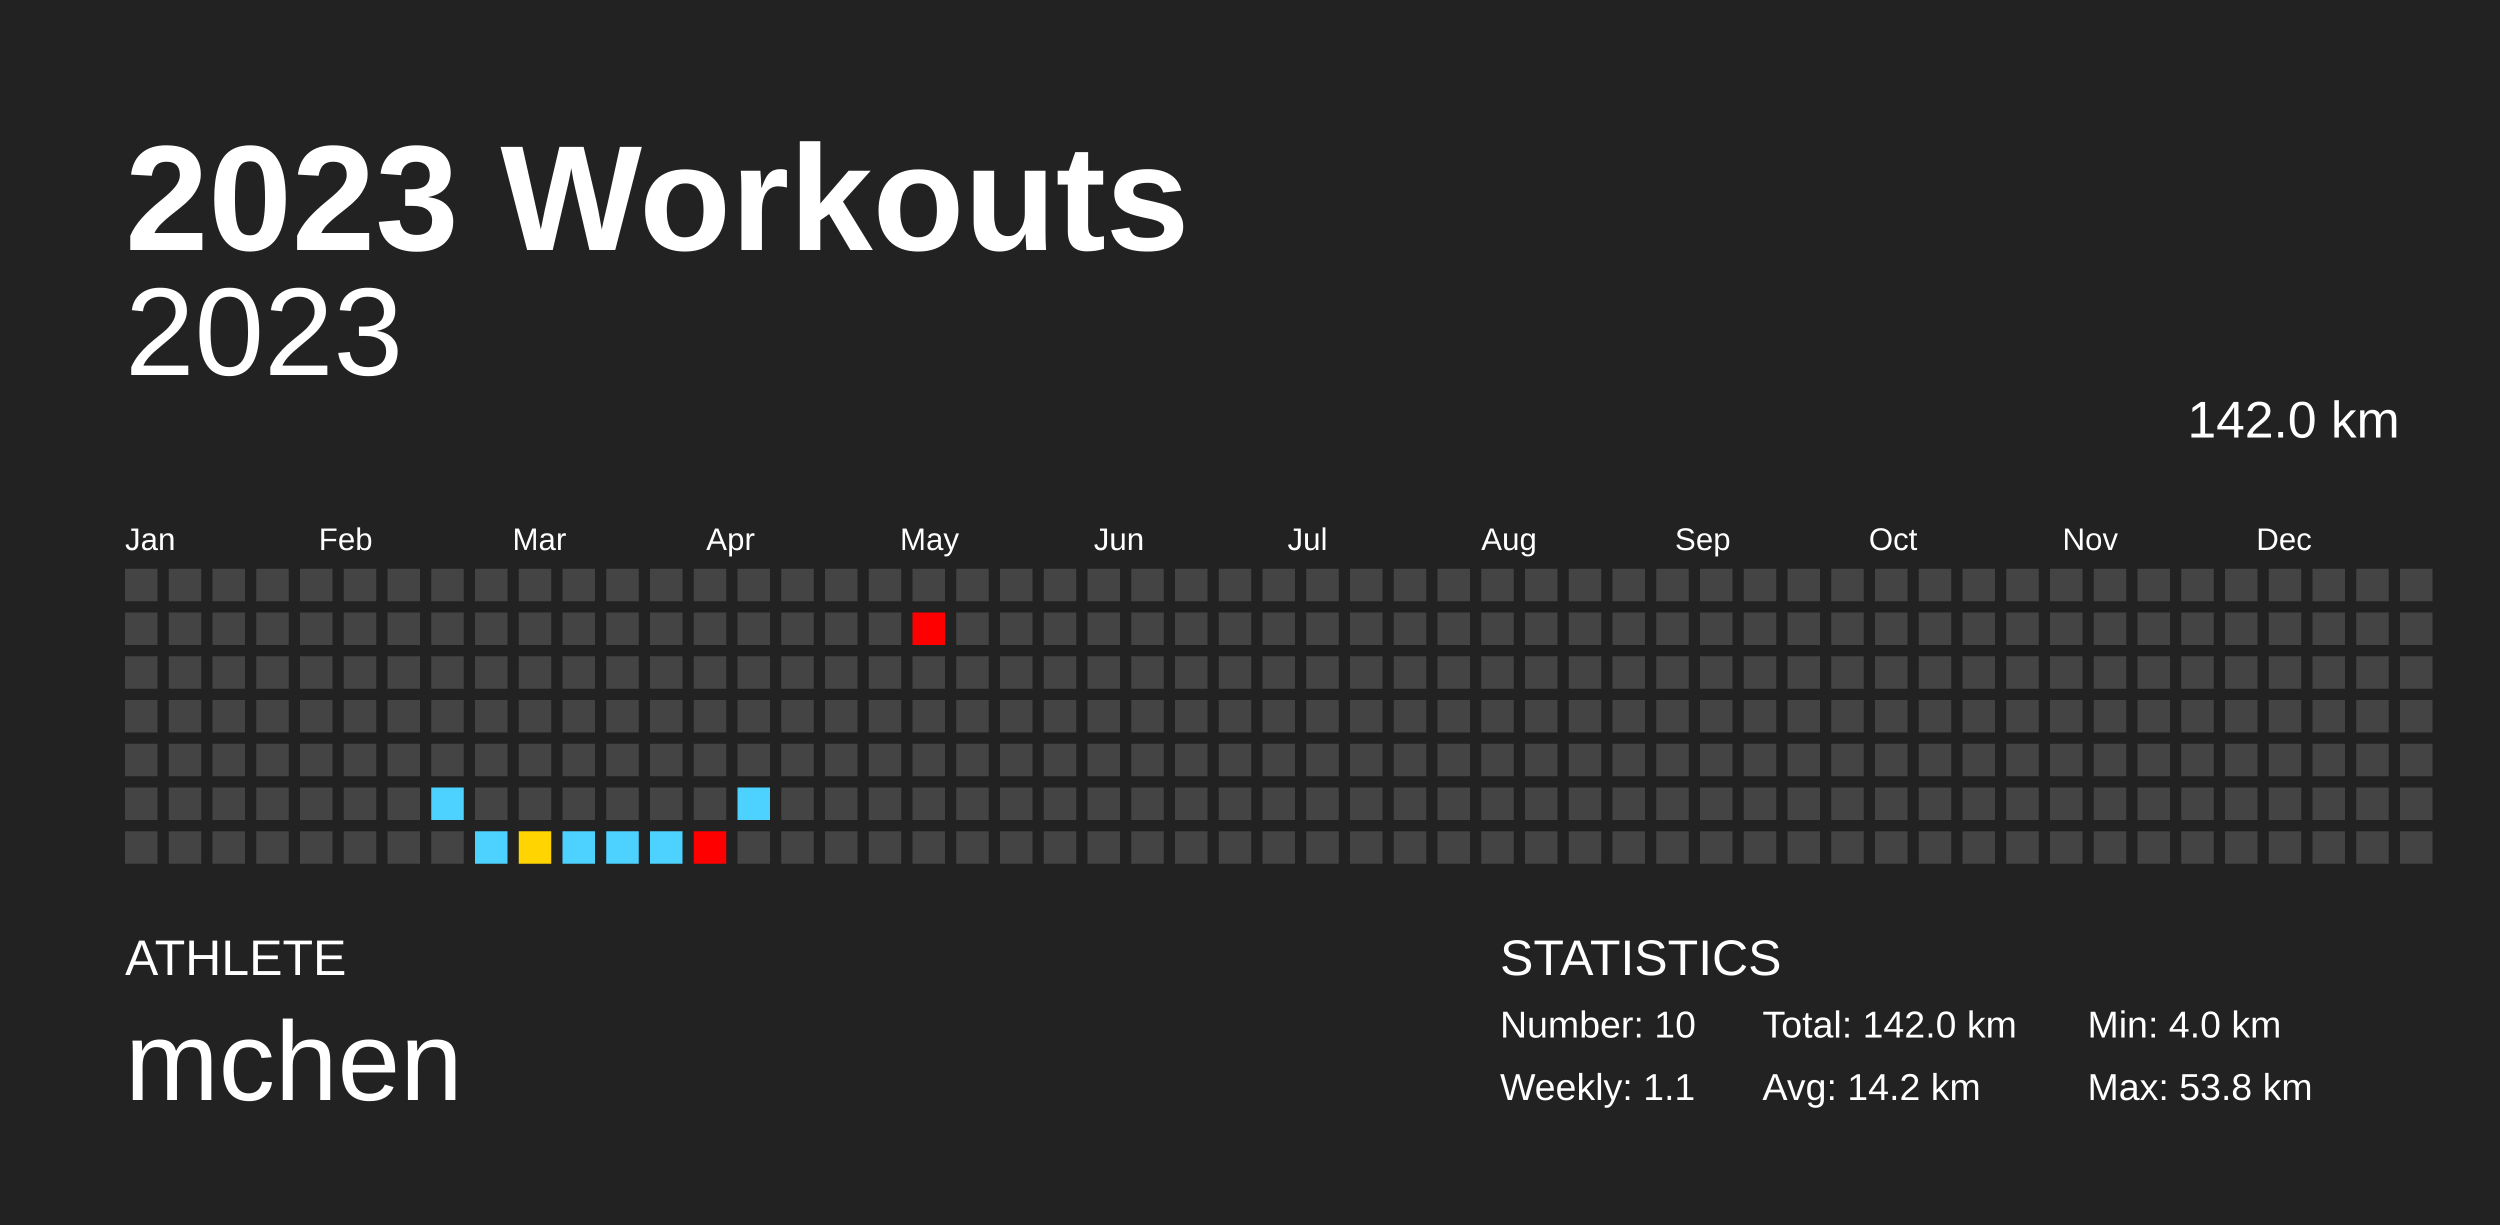
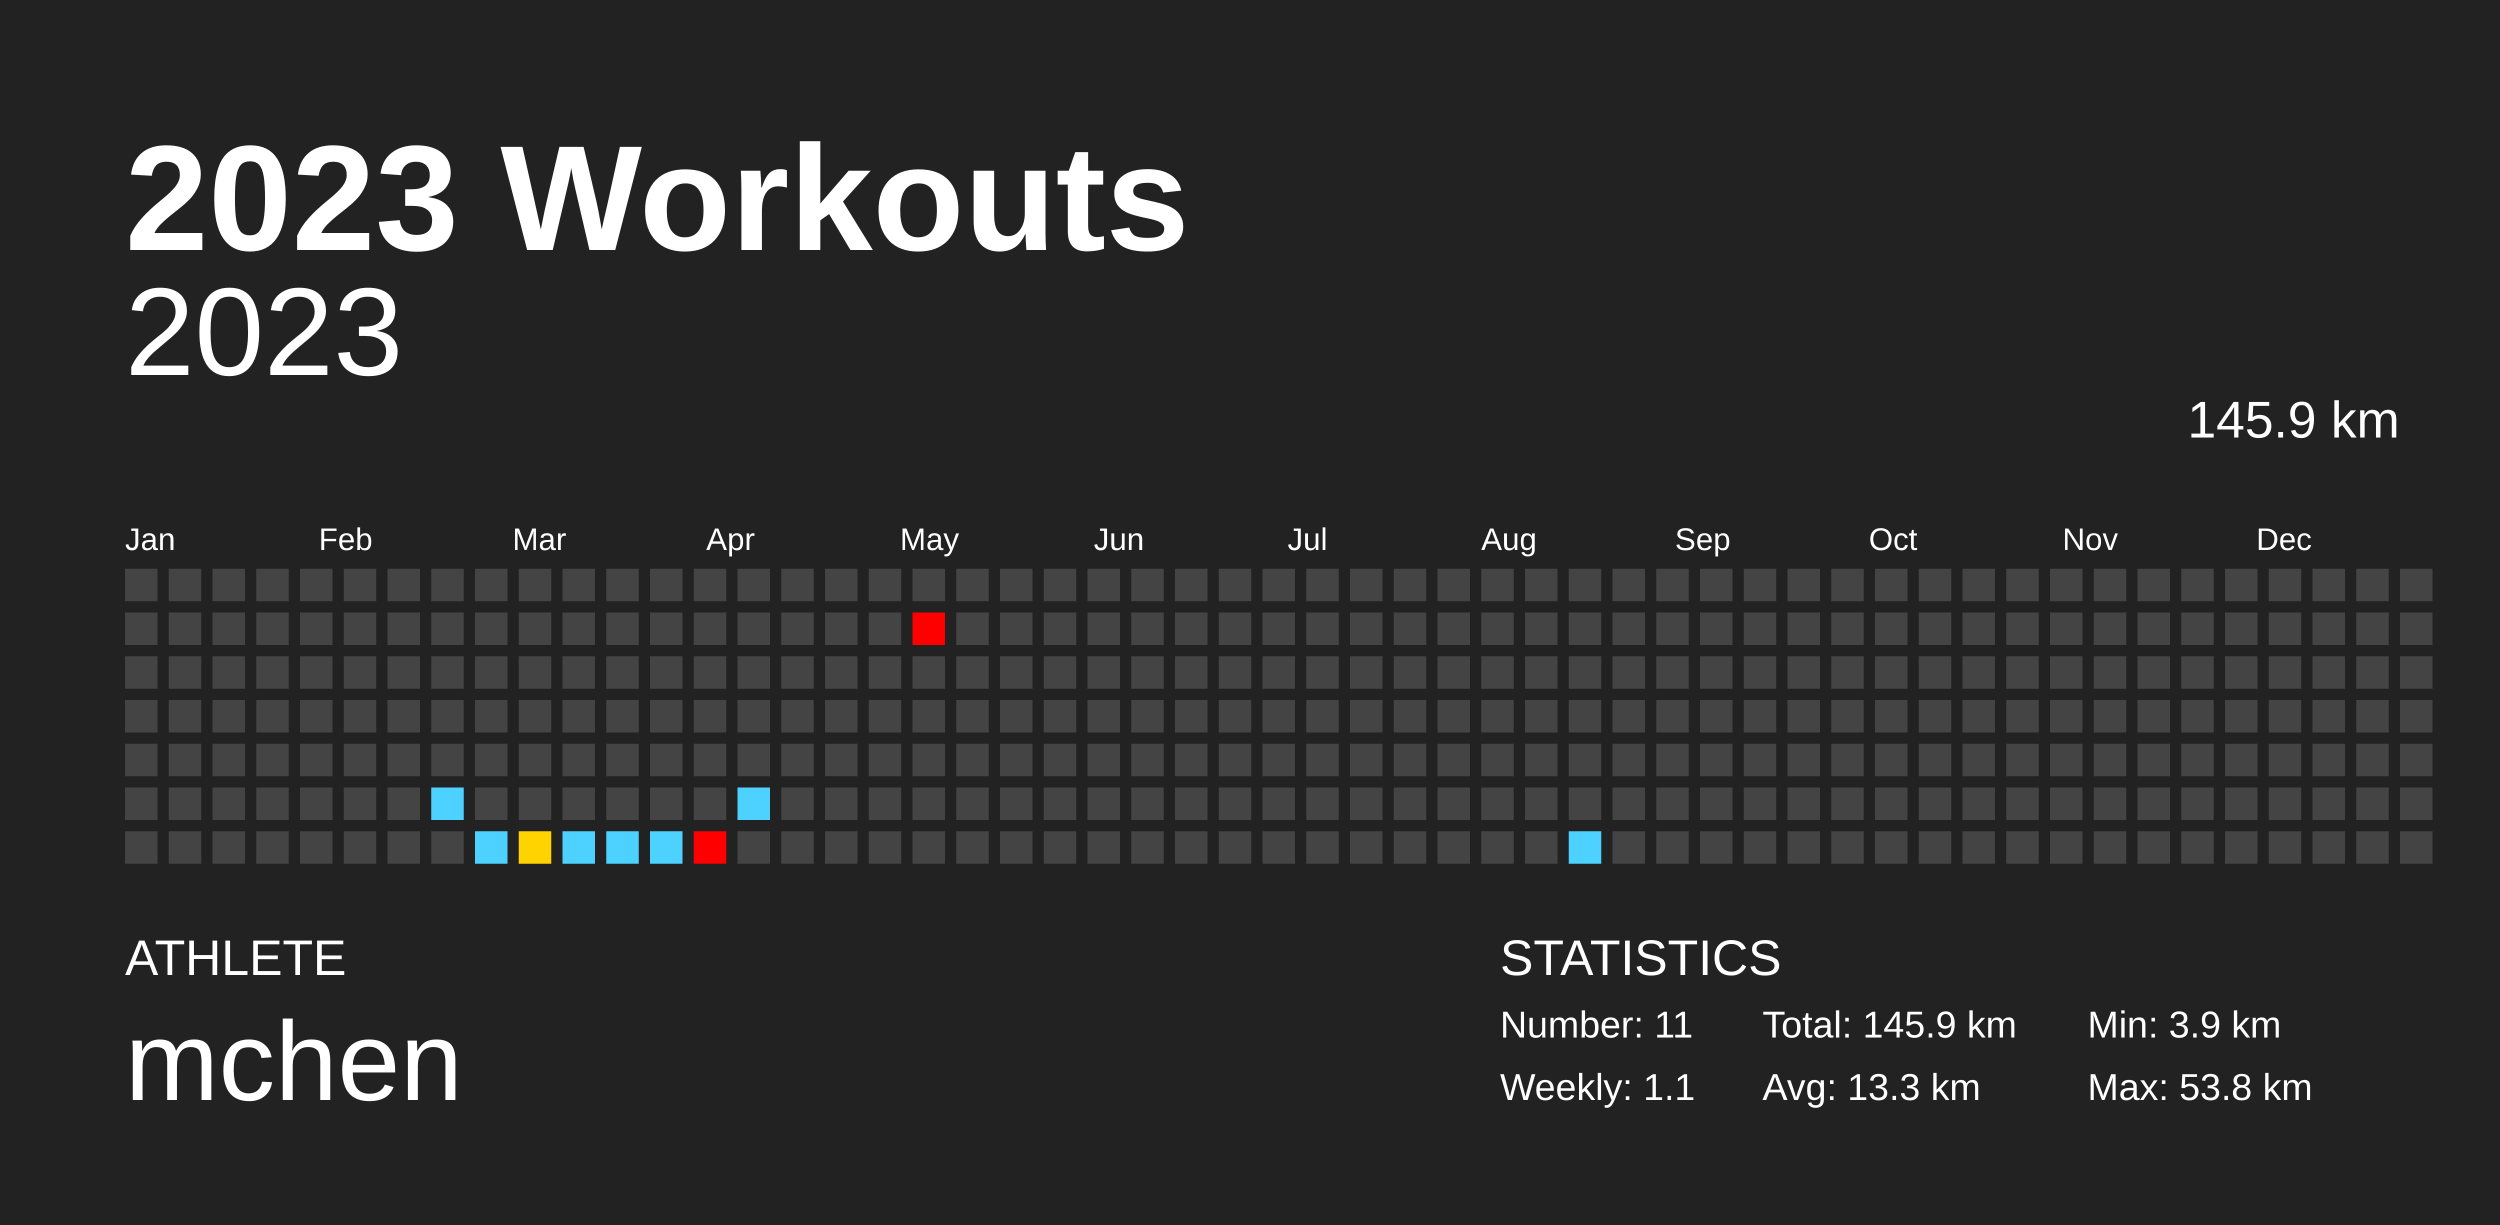
<svg xmlns="http://www.w3.org/2000/svg" baseProfile="full" height="98mm" version="1.1" viewBox="0,0,200,98" width="200mm">
  <defs />
  <rect fill="#222222" height="98" width="200" x="0" y="0" />
  <text fill="#FFFFFF" style="font-size:12px; font-family:Arial; font-weight:bold;" x="10" y="20">2023 Workouts</text>
  <text fill="#FFFFFF" style="font-size:4px; font-family:Arial" x="10" y="78">ATHLETE</text>
  <text fill="#FFFFFF" style="font-size:9px; font-family:Arial" x="10" y="88">mchen</text>
  <text fill="#FFFFFF" style="font-size:4px; font-family:Arial" x="120" y="78">STATISTICS</text>
-   <text fill="#FFFFFF" style="font-size:3px; font-family:Arial" x="120" y="83">Number: 10</text>
+   <text fill="#FFFFFF" style="font-size:3px; font-family:Arial" x="120" y="83">Number: 11</text>
  <text fill="#FFFFFF" style="font-size:3px; font-family:Arial" x="120" y="88">Weekly: 1.1</text>
-   <text fill="#FFFFFF" style="font-size:3px; font-family:Arial" x="141" y="83">Total: 142.0 km</text>
-   <text fill="#FFFFFF" style="font-size:3px; font-family:Arial" x="141" y="88">Avg: 14.2 km</text>
-   <text fill="#FFFFFF" style="font-size:3px; font-family:Arial" x="167" y="83">Min: 4.0 km</text>
+   <text fill="#FFFFFF" style="font-size:3px; font-family:Arial" x="141" y="83">Total: 145.9 km</text>
+   <text fill="#FFFFFF" style="font-size:3px; font-family:Arial" x="141" y="88">Avg: 13.3 km</text>
+   <text fill="#FFFFFF" style="font-size:3px; font-family:Arial" x="167" y="83">Min: 3.9 km</text>
  <text fill="#FFFFFF" style="font-size:3px; font-family:Arial" x="167" y="88">Max: 53.8 km</text>
  <text alignment-baseline="hanging" fill="#FFFFFF" style="font-size:10.0px; font-family:Arial;" x="10" y="30">2023</text>
-   <text alignment-baseline="hanging" fill="#FFFFFF" style="font-size:4.125px; font-family:Arial;" x="175" y="35">142.0 km</text>
+   <text alignment-baseline="hanging" fill="#FFFFFF" style="font-size:4.125px; font-family:Arial;" x="175" y="35">145.9 km</text>
  <text fill="#FFFFFF" style="font-size:2.5px; font-family:Arial" x="10.0" y="44">Jan</text>
  <text fill="#FFFFFF" style="font-size:2.5px; font-family:Arial" x="25.5" y="44">Feb</text>
  <text fill="#FFFFFF" style="font-size:2.5px; font-family:Arial" x="41.0" y="44">Mar</text>
  <text fill="#FFFFFF" style="font-size:2.5px; font-family:Arial" x="56.5" y="44">Apr</text>
  <text fill="#FFFFFF" style="font-size:2.5px; font-family:Arial" x="72.0" y="44">May</text>
  <text fill="#FFFFFF" style="font-size:2.5px; font-family:Arial" x="87.5" y="44">Jun</text>
  <text fill="#FFFFFF" style="font-size:2.5px; font-family:Arial" x="103.0" y="44">Jul</text>
  <text fill="#FFFFFF" style="font-size:2.5px; font-family:Arial" x="118.5" y="44">Aug</text>
  <text fill="#FFFFFF" style="font-size:2.5px; font-family:Arial" x="134.0" y="44">Sep</text>
  <text fill="#FFFFFF" style="font-size:2.5px; font-family:Arial" x="149.5" y="44">Oct</text>
  <text fill="#FFFFFF" style="font-size:2.5px; font-family:Arial" x="165.0" y="44">Nov</text>
  <text fill="#FFFFFF" style="font-size:2.5px; font-family:Arial" x="180.5" y="44">Dec</text>
  <rect fill="#444444" height="2.6" width="2.6" x="10.0" y="45.5" />
  <rect fill="#444444" height="2.6" width="2.6" x="10.0" y="49.0" />
  <rect fill="#444444" height="2.6" width="2.6" x="10.0" y="52.5" />
  <rect fill="#444444" height="2.6" width="2.6" x="10.0" y="56.0" />
  <rect fill="#444444" height="2.6" width="2.6" x="10.0" y="59.5" />
  <rect fill="#444444" height="2.6" width="2.6" x="10.0" y="63.0" />
  <rect fill="#444444" height="2.6" width="2.6" x="10.0" y="66.5" />
  <rect fill="#444444" height="2.6" width="2.6" x="13.5" y="45.5" />
  <rect fill="#444444" height="2.6" width="2.6" x="13.5" y="49.0" />
  <rect fill="#444444" height="2.6" width="2.6" x="13.5" y="52.5" />
  <rect fill="#444444" height="2.6" width="2.6" x="13.5" y="56.0" />
  <rect fill="#444444" height="2.6" width="2.6" x="13.5" y="59.5" />
  <rect fill="#444444" height="2.6" width="2.6" x="13.5" y="63.0" />
  <rect fill="#444444" height="2.6" width="2.6" x="13.5" y="66.5" />
  <rect fill="#444444" height="2.6" width="2.6" x="17.0" y="45.5" />
  <rect fill="#444444" height="2.6" width="2.6" x="17.0" y="49.0" />
  <rect fill="#444444" height="2.6" width="2.6" x="17.0" y="52.5" />
  <rect fill="#444444" height="2.6" width="2.6" x="17.0" y="56.0" />
  <rect fill="#444444" height="2.6" width="2.6" x="17.0" y="59.5" />
  <rect fill="#444444" height="2.6" width="2.6" x="17.0" y="63.0" />
  <rect fill="#444444" height="2.6" width="2.6" x="17.0" y="66.5" />
  <rect fill="#444444" height="2.6" width="2.6" x="20.5" y="45.5" />
  <rect fill="#444444" height="2.6" width="2.6" x="20.5" y="49.0" />
  <rect fill="#444444" height="2.6" width="2.6" x="20.5" y="52.5" />
  <rect fill="#444444" height="2.6" width="2.6" x="20.5" y="56.0" />
  <rect fill="#444444" height="2.6" width="2.6" x="20.5" y="59.5" />
  <rect fill="#444444" height="2.6" width="2.6" x="20.5" y="63.0" />
  <rect fill="#444444" height="2.6" width="2.6" x="20.5" y="66.5" />
  <rect fill="#444444" height="2.6" width="2.6" x="24.0" y="45.5" />
  <rect fill="#444444" height="2.6" width="2.6" x="24.0" y="49.0" />
  <rect fill="#444444" height="2.6" width="2.6" x="24.0" y="52.5" />
  <rect fill="#444444" height="2.6" width="2.6" x="24.0" y="56.0" />
  <rect fill="#444444" height="2.6" width="2.6" x="24.0" y="59.5" />
  <rect fill="#444444" height="2.6" width="2.6" x="24.0" y="63.0" />
  <rect fill="#444444" height="2.6" width="2.6" x="24.0" y="66.5" />
  <rect fill="#444444" height="2.6" width="2.6" x="27.5" y="45.5" />
  <rect fill="#444444" height="2.6" width="2.6" x="27.5" y="49.0" />
  <rect fill="#444444" height="2.6" width="2.6" x="27.5" y="52.5" />
  <rect fill="#444444" height="2.6" width="2.6" x="27.5" y="56.0" />
  <rect fill="#444444" height="2.6" width="2.6" x="27.5" y="59.5" />
  <rect fill="#444444" height="2.6" width="2.6" x="27.5" y="63.0" />
  <rect fill="#444444" height="2.6" width="2.6" x="27.5" y="66.5" />
  <rect fill="#444444" height="2.6" width="2.6" x="31.0" y="45.5" />
  <rect fill="#444444" height="2.6" width="2.6" x="31.0" y="49.0" />
  <rect fill="#444444" height="2.6" width="2.6" x="31.0" y="52.5" />
  <rect fill="#444444" height="2.6" width="2.6" x="31.0" y="56.0" />
  <rect fill="#444444" height="2.6" width="2.6" x="31.0" y="59.5" />
  <rect fill="#444444" height="2.6" width="2.6" x="31.0" y="63.0" />
  <rect fill="#444444" height="2.6" width="2.6" x="31.0" y="66.5" />
  <rect fill="#444444" height="2.6" width="2.6" x="34.5" y="45.5" />
  <rect fill="#444444" height="2.6" width="2.6" x="34.5" y="49.0" />
  <rect fill="#444444" height="2.6" width="2.6" x="34.5" y="52.5" />
  <rect fill="#444444" height="2.6" width="2.6" x="34.5" y="56.0" />
  <rect fill="#444444" height="2.6" width="2.6" x="34.5" y="59.5" />
  <rect fill="#4dd2ff" height="2.6" width="2.6" x="34.5" y="63.0" />
  <rect fill="#444444" height="2.6" width="2.6" x="34.5" y="66.5" />
  <rect fill="#444444" height="2.6" width="2.6" x="38.0" y="45.5" />
  <rect fill="#444444" height="2.6" width="2.6" x="38.0" y="49.0" />
  <rect fill="#444444" height="2.6" width="2.6" x="38.0" y="52.5" />
  <rect fill="#444444" height="2.6" width="2.6" x="38.0" y="56.0" />
  <rect fill="#444444" height="2.6" width="2.6" x="38.0" y="59.5" />
  <rect fill="#444444" height="2.6" width="2.6" x="38.0" y="63.0" />
  <rect fill="#4dd2ff" height="2.6" width="2.6" x="38.0" y="66.5" />
  <rect fill="#444444" height="2.6" width="2.6" x="41.5" y="45.5" />
  <rect fill="#444444" height="2.6" width="2.6" x="41.5" y="49.0" />
  <rect fill="#444444" height="2.6" width="2.6" x="41.5" y="52.5" />
  <rect fill="#444444" height="2.6" width="2.6" x="41.5" y="56.0" />
  <rect fill="#444444" height="2.6" width="2.6" x="41.5" y="59.5" />
  <rect fill="#444444" height="2.6" width="2.6" x="41.5" y="63.0" />
-   <rect fill="#ffd400" height="2.6" width="2.6" x="41.5" y="66.5" />
+   <rect fill="#ffd300" height="2.6" width="2.6" x="41.5" y="66.5" />
  <rect fill="#444444" height="2.6" width="2.6" x="45.0" y="45.5" />
  <rect fill="#444444" height="2.6" width="2.6" x="45.0" y="49.0" />
  <rect fill="#444444" height="2.6" width="2.6" x="45.0" y="52.5" />
  <rect fill="#444444" height="2.6" width="2.6" x="45.0" y="56.0" />
  <rect fill="#444444" height="2.6" width="2.6" x="45.0" y="59.5" />
  <rect fill="#444444" height="2.6" width="2.6" x="45.0" y="63.0" />
  <rect fill="#4dd2ff" height="2.6" width="2.6" x="45.0" y="66.5" />
  <rect fill="#444444" height="2.6" width="2.6" x="48.5" y="45.5" />
  <rect fill="#444444" height="2.6" width="2.6" x="48.5" y="49.0" />
  <rect fill="#444444" height="2.6" width="2.6" x="48.5" y="52.5" />
  <rect fill="#444444" height="2.6" width="2.6" x="48.5" y="56.0" />
  <rect fill="#444444" height="2.6" width="2.6" x="48.5" y="59.5" />
  <rect fill="#444444" height="2.6" width="2.6" x="48.5" y="63.0" />
  <rect fill="#4dd2ff" height="2.6" width="2.6" x="48.5" y="66.5" />
  <rect fill="#444444" height="2.6" width="2.6" x="52.0" y="45.5" />
  <rect fill="#444444" height="2.6" width="2.6" x="52.0" y="49.0" />
  <rect fill="#444444" height="2.6" width="2.6" x="52.0" y="52.5" />
  <rect fill="#444444" height="2.6" width="2.6" x="52.0" y="56.0" />
  <rect fill="#444444" height="2.6" width="2.6" x="52.0" y="59.5" />
  <rect fill="#444444" height="2.6" width="2.6" x="52.0" y="63.0" />
  <rect fill="#4dd2ff" height="2.6" width="2.6" x="52.0" y="66.5" />
  <rect fill="#444444" height="2.6" width="2.6" x="55.5" y="45.5" />
  <rect fill="#444444" height="2.6" width="2.6" x="55.5" y="49.0" />
  <rect fill="#444444" height="2.6" width="2.6" x="55.5" y="52.5" />
  <rect fill="#444444" height="2.6" width="2.6" x="55.5" y="56.0" />
  <rect fill="#444444" height="2.6" width="2.6" x="55.5" y="59.5" />
  <rect fill="#444444" height="2.6" width="2.6" x="55.5" y="63.0" />
  <rect fill="red" height="2.6" width="2.6" x="55.5" y="66.5" />
  <rect fill="#444444" height="2.6" width="2.6" x="59.0" y="45.5" />
  <rect fill="#444444" height="2.6" width="2.6" x="59.0" y="49.0" />
  <rect fill="#444444" height="2.6" width="2.6" x="59.0" y="52.5" />
  <rect fill="#444444" height="2.6" width="2.6" x="59.0" y="56.0" />
  <rect fill="#444444" height="2.6" width="2.6" x="59.0" y="59.5" />
  <rect fill="#4dd2ff" height="2.6" width="2.6" x="59.0" y="63.0" />
  <rect fill="#444444" height="2.6" width="2.6" x="59.0" y="66.5" />
  <rect fill="#444444" height="2.6" width="2.6" x="62.5" y="45.5" />
  <rect fill="#444444" height="2.6" width="2.6" x="62.5" y="49.0" />
  <rect fill="#444444" height="2.6" width="2.6" x="62.5" y="52.5" />
  <rect fill="#444444" height="2.6" width="2.6" x="62.5" y="56.0" />
  <rect fill="#444444" height="2.6" width="2.6" x="62.5" y="59.5" />
  <rect fill="#444444" height="2.6" width="2.6" x="62.5" y="63.0" />
  <rect fill="#444444" height="2.6" width="2.6" x="62.5" y="66.5" />
  <rect fill="#444444" height="2.6" width="2.6" x="66.0" y="45.5" />
  <rect fill="#444444" height="2.6" width="2.6" x="66.0" y="49.0" />
  <rect fill="#444444" height="2.6" width="2.6" x="66.0" y="52.5" />
  <rect fill="#444444" height="2.6" width="2.6" x="66.0" y="56.0" />
  <rect fill="#444444" height="2.6" width="2.6" x="66.0" y="59.5" />
  <rect fill="#444444" height="2.6" width="2.6" x="66.0" y="63.0" />
  <rect fill="#444444" height="2.6" width="2.6" x="66.0" y="66.5" />
  <rect fill="#444444" height="2.6" width="2.6" x="69.5" y="45.5" />
  <rect fill="#444444" height="2.6" width="2.6" x="69.5" y="49.0" />
  <rect fill="#444444" height="2.6" width="2.6" x="69.5" y="52.5" />
  <rect fill="#444444" height="2.6" width="2.6" x="69.5" y="56.0" />
  <rect fill="#444444" height="2.6" width="2.6" x="69.5" y="59.5" />
  <rect fill="#444444" height="2.6" width="2.6" x="69.5" y="63.0" />
  <rect fill="#444444" height="2.6" width="2.6" x="69.5" y="66.5" />
  <rect fill="#444444" height="2.6" width="2.6" x="73.0" y="45.5" />
  <rect fill="red" height="2.6" width="2.6" x="73.0" y="49.0" />
  <rect fill="#444444" height="2.6" width="2.6" x="73.0" y="52.5" />
  <rect fill="#444444" height="2.6" width="2.6" x="73.0" y="56.0" />
  <rect fill="#444444" height="2.6" width="2.6" x="73.0" y="59.5" />
  <rect fill="#444444" height="2.6" width="2.6" x="73.0" y="63.0" />
  <rect fill="#444444" height="2.6" width="2.6" x="73.0" y="66.5" />
  <rect fill="#444444" height="2.6" width="2.6" x="76.5" y="45.5" />
  <rect fill="#444444" height="2.6" width="2.6" x="76.5" y="49.0" />
  <rect fill="#444444" height="2.6" width="2.6" x="76.5" y="52.5" />
  <rect fill="#444444" height="2.6" width="2.6" x="76.5" y="56.0" />
  <rect fill="#444444" height="2.6" width="2.6" x="76.5" y="59.5" />
  <rect fill="#444444" height="2.6" width="2.6" x="76.5" y="63.0" />
  <rect fill="#444444" height="2.6" width="2.6" x="76.5" y="66.5" />
  <rect fill="#444444" height="2.6" width="2.6" x="80.0" y="45.5" />
  <rect fill="#444444" height="2.6" width="2.6" x="80.0" y="49.0" />
  <rect fill="#444444" height="2.6" width="2.6" x="80.0" y="52.5" />
  <rect fill="#444444" height="2.6" width="2.6" x="80.0" y="56.0" />
  <rect fill="#444444" height="2.6" width="2.6" x="80.0" y="59.5" />
  <rect fill="#444444" height="2.6" width="2.6" x="80.0" y="63.0" />
  <rect fill="#444444" height="2.6" width="2.6" x="80.0" y="66.5" />
  <rect fill="#444444" height="2.6" width="2.6" x="83.5" y="45.5" />
  <rect fill="#444444" height="2.6" width="2.6" x="83.5" y="49.0" />
  <rect fill="#444444" height="2.6" width="2.6" x="83.5" y="52.5" />
  <rect fill="#444444" height="2.6" width="2.6" x="83.5" y="56.0" />
  <rect fill="#444444" height="2.6" width="2.6" x="83.5" y="59.5" />
  <rect fill="#444444" height="2.6" width="2.6" x="83.5" y="63.0" />
  <rect fill="#444444" height="2.6" width="2.6" x="83.5" y="66.5" />
  <rect fill="#444444" height="2.6" width="2.6" x="87.0" y="45.5" />
  <rect fill="#444444" height="2.6" width="2.6" x="87.0" y="49.0" />
  <rect fill="#444444" height="2.6" width="2.6" x="87.0" y="52.5" />
  <rect fill="#444444" height="2.6" width="2.6" x="87.0" y="56.0" />
  <rect fill="#444444" height="2.6" width="2.6" x="87.0" y="59.5" />
  <rect fill="#444444" height="2.6" width="2.6" x="87.0" y="63.0" />
  <rect fill="#444444" height="2.6" width="2.6" x="87.0" y="66.5" />
  <rect fill="#444444" height="2.6" width="2.6" x="90.5" y="45.5" />
  <rect fill="#444444" height="2.6" width="2.6" x="90.5" y="49.0" />
  <rect fill="#444444" height="2.6" width="2.6" x="90.5" y="52.5" />
  <rect fill="#444444" height="2.6" width="2.6" x="90.5" y="56.0" />
  <rect fill="#444444" height="2.6" width="2.6" x="90.5" y="59.5" />
  <rect fill="#444444" height="2.6" width="2.6" x="90.5" y="63.0" />
  <rect fill="#444444" height="2.6" width="2.6" x="90.5" y="66.5" />
  <rect fill="#444444" height="2.6" width="2.6" x="94.0" y="45.5" />
  <rect fill="#444444" height="2.6" width="2.6" x="94.0" y="49.0" />
  <rect fill="#444444" height="2.6" width="2.6" x="94.0" y="52.5" />
  <rect fill="#444444" height="2.6" width="2.6" x="94.0" y="56.0" />
  <rect fill="#444444" height="2.6" width="2.6" x="94.0" y="59.5" />
  <rect fill="#444444" height="2.6" width="2.6" x="94.0" y="63.0" />
  <rect fill="#444444" height="2.6" width="2.6" x="94.0" y="66.5" />
  <rect fill="#444444" height="2.6" width="2.6" x="97.5" y="45.5" />
  <rect fill="#444444" height="2.6" width="2.6" x="97.5" y="49.0" />
  <rect fill="#444444" height="2.6" width="2.6" x="97.5" y="52.5" />
  <rect fill="#444444" height="2.6" width="2.6" x="97.5" y="56.0" />
  <rect fill="#444444" height="2.6" width="2.6" x="97.5" y="59.5" />
  <rect fill="#444444" height="2.6" width="2.6" x="97.5" y="63.0" />
  <rect fill="#444444" height="2.6" width="2.6" x="97.5" y="66.5" />
  <rect fill="#444444" height="2.6" width="2.6" x="101.0" y="45.5" />
  <rect fill="#444444" height="2.6" width="2.6" x="101.0" y="49.0" />
  <rect fill="#444444" height="2.6" width="2.6" x="101.0" y="52.5" />
  <rect fill="#444444" height="2.6" width="2.6" x="101.0" y="56.0" />
  <rect fill="#444444" height="2.6" width="2.6" x="101.0" y="59.5" />
  <rect fill="#444444" height="2.6" width="2.6" x="101.0" y="63.0" />
  <rect fill="#444444" height="2.6" width="2.6" x="101.0" y="66.5" />
  <rect fill="#444444" height="2.6" width="2.6" x="104.5" y="45.5" />
  <rect fill="#444444" height="2.6" width="2.6" x="104.5" y="49.0" />
  <rect fill="#444444" height="2.6" width="2.6" x="104.5" y="52.5" />
  <rect fill="#444444" height="2.6" width="2.6" x="104.5" y="56.0" />
  <rect fill="#444444" height="2.6" width="2.6" x="104.5" y="59.5" />
  <rect fill="#444444" height="2.6" width="2.6" x="104.5" y="63.0" />
  <rect fill="#444444" height="2.6" width="2.6" x="104.5" y="66.5" />
  <rect fill="#444444" height="2.6" width="2.6" x="108.0" y="45.5" />
  <rect fill="#444444" height="2.6" width="2.6" x="108.0" y="49.0" />
  <rect fill="#444444" height="2.6" width="2.6" x="108.0" y="52.5" />
  <rect fill="#444444" height="2.6" width="2.6" x="108.0" y="56.0" />
  <rect fill="#444444" height="2.6" width="2.6" x="108.0" y="59.5" />
  <rect fill="#444444" height="2.6" width="2.6" x="108.0" y="63.0" />
  <rect fill="#444444" height="2.6" width="2.6" x="108.0" y="66.5" />
  <rect fill="#444444" height="2.6" width="2.6" x="111.5" y="45.5" />
  <rect fill="#444444" height="2.6" width="2.6" x="111.5" y="49.0" />
  <rect fill="#444444" height="2.6" width="2.6" x="111.5" y="52.5" />
  <rect fill="#444444" height="2.6" width="2.6" x="111.5" y="56.0" />
  <rect fill="#444444" height="2.6" width="2.6" x="111.5" y="59.5" />
  <rect fill="#444444" height="2.6" width="2.6" x="111.5" y="63.0" />
  <rect fill="#444444" height="2.6" width="2.6" x="111.5" y="66.5" />
  <rect fill="#444444" height="2.6" width="2.6" x="115.0" y="45.5" />
  <rect fill="#444444" height="2.6" width="2.6" x="115.0" y="49.0" />
  <rect fill="#444444" height="2.6" width="2.6" x="115.0" y="52.5" />
  <rect fill="#444444" height="2.6" width="2.6" x="115.0" y="56.0" />
  <rect fill="#444444" height="2.6" width="2.6" x="115.0" y="59.5" />
  <rect fill="#444444" height="2.6" width="2.6" x="115.0" y="63.0" />
  <rect fill="#444444" height="2.6" width="2.6" x="115.0" y="66.5" />
  <rect fill="#444444" height="2.6" width="2.6" x="118.5" y="45.5" />
  <rect fill="#444444" height="2.6" width="2.6" x="118.5" y="49.0" />
  <rect fill="#444444" height="2.6" width="2.6" x="118.5" y="52.5" />
  <rect fill="#444444" height="2.6" width="2.6" x="118.5" y="56.0" />
  <rect fill="#444444" height="2.6" width="2.6" x="118.5" y="59.5" />
  <rect fill="#444444" height="2.6" width="2.6" x="118.5" y="63.0" />
  <rect fill="#444444" height="2.6" width="2.6" x="118.5" y="66.5" />
  <rect fill="#444444" height="2.6" width="2.6" x="122.0" y="45.5" />
  <rect fill="#444444" height="2.6" width="2.6" x="122.0" y="49.0" />
  <rect fill="#444444" height="2.6" width="2.6" x="122.0" y="52.5" />
  <rect fill="#444444" height="2.6" width="2.6" x="122.0" y="56.0" />
  <rect fill="#444444" height="2.6" width="2.6" x="122.0" y="59.5" />
  <rect fill="#444444" height="2.6" width="2.6" x="122.0" y="63.0" />
  <rect fill="#444444" height="2.6" width="2.6" x="122.0" y="66.5" />
  <rect fill="#444444" height="2.6" width="2.6" x="125.5" y="45.5" />
  <rect fill="#444444" height="2.6" width="2.6" x="125.5" y="49.0" />
  <rect fill="#444444" height="2.6" width="2.6" x="125.5" y="52.5" />
  <rect fill="#444444" height="2.6" width="2.6" x="125.5" y="56.0" />
  <rect fill="#444444" height="2.6" width="2.6" x="125.5" y="59.5" />
  <rect fill="#444444" height="2.6" width="2.6" x="125.5" y="63.0" />
-   <rect fill="#444444" height="2.6" width="2.6" x="125.5" y="66.5" />
+   <rect fill="#4dd2ff" height="2.6" width="2.6" x="125.5" y="66.5" />
  <rect fill="#444444" height="2.6" width="2.6" x="129.0" y="45.5" />
  <rect fill="#444444" height="2.6" width="2.6" x="129.0" y="49.0" />
  <rect fill="#444444" height="2.6" width="2.6" x="129.0" y="52.5" />
  <rect fill="#444444" height="2.6" width="2.6" x="129.0" y="56.0" />
  <rect fill="#444444" height="2.6" width="2.6" x="129.0" y="59.5" />
  <rect fill="#444444" height="2.6" width="2.6" x="129.0" y="63.0" />
  <rect fill="#444444" height="2.6" width="2.6" x="129.0" y="66.5" />
  <rect fill="#444444" height="2.6" width="2.6" x="132.5" y="45.5" />
  <rect fill="#444444" height="2.6" width="2.6" x="132.5" y="49.0" />
  <rect fill="#444444" height="2.6" width="2.6" x="132.5" y="52.5" />
  <rect fill="#444444" height="2.6" width="2.6" x="132.5" y="56.0" />
  <rect fill="#444444" height="2.6" width="2.6" x="132.5" y="59.5" />
  <rect fill="#444444" height="2.6" width="2.6" x="132.5" y="63.0" />
  <rect fill="#444444" height="2.6" width="2.6" x="132.5" y="66.5" />
  <rect fill="#444444" height="2.6" width="2.6" x="136.0" y="45.5" />
  <rect fill="#444444" height="2.6" width="2.6" x="136.0" y="49.0" />
  <rect fill="#444444" height="2.6" width="2.6" x="136.0" y="52.5" />
  <rect fill="#444444" height="2.6" width="2.6" x="136.0" y="56.0" />
  <rect fill="#444444" height="2.6" width="2.6" x="136.0" y="59.5" />
  <rect fill="#444444" height="2.6" width="2.6" x="136.0" y="63.0" />
  <rect fill="#444444" height="2.6" width="2.6" x="136.0" y="66.5" />
  <rect fill="#444444" height="2.6" width="2.6" x="139.5" y="45.5" />
  <rect fill="#444444" height="2.6" width="2.6" x="139.5" y="49.0" />
  <rect fill="#444444" height="2.6" width="2.6" x="139.5" y="52.5" />
  <rect fill="#444444" height="2.6" width="2.6" x="139.5" y="56.0" />
  <rect fill="#444444" height="2.6" width="2.6" x="139.5" y="59.5" />
  <rect fill="#444444" height="2.6" width="2.6" x="139.5" y="63.0" />
  <rect fill="#444444" height="2.6" width="2.6" x="139.5" y="66.5" />
  <rect fill="#444444" height="2.6" width="2.6" x="143.0" y="45.5" />
  <rect fill="#444444" height="2.6" width="2.6" x="143.0" y="49.0" />
  <rect fill="#444444" height="2.6" width="2.6" x="143.0" y="52.5" />
  <rect fill="#444444" height="2.6" width="2.6" x="143.0" y="56.0" />
  <rect fill="#444444" height="2.6" width="2.6" x="143.0" y="59.5" />
  <rect fill="#444444" height="2.6" width="2.6" x="143.0" y="63.0" />
  <rect fill="#444444" height="2.6" width="2.6" x="143.0" y="66.5" />
  <rect fill="#444444" height="2.6" width="2.6" x="146.5" y="45.5" />
  <rect fill="#444444" height="2.6" width="2.6" x="146.5" y="49.0" />
  <rect fill="#444444" height="2.6" width="2.6" x="146.5" y="52.5" />
  <rect fill="#444444" height="2.6" width="2.6" x="146.5" y="56.0" />
  <rect fill="#444444" height="2.6" width="2.6" x="146.5" y="59.5" />
  <rect fill="#444444" height="2.6" width="2.6" x="146.5" y="63.0" />
  <rect fill="#444444" height="2.6" width="2.6" x="146.5" y="66.5" />
  <rect fill="#444444" height="2.6" width="2.6" x="150.0" y="45.5" />
  <rect fill="#444444" height="2.6" width="2.6" x="150.0" y="49.0" />
  <rect fill="#444444" height="2.6" width="2.6" x="150.0" y="52.5" />
  <rect fill="#444444" height="2.6" width="2.6" x="150.0" y="56.0" />
  <rect fill="#444444" height="2.6" width="2.6" x="150.0" y="59.5" />
  <rect fill="#444444" height="2.6" width="2.6" x="150.0" y="63.0" />
  <rect fill="#444444" height="2.6" width="2.6" x="150.0" y="66.5" />
  <rect fill="#444444" height="2.6" width="2.6" x="153.5" y="45.5" />
  <rect fill="#444444" height="2.6" width="2.6" x="153.5" y="49.0" />
  <rect fill="#444444" height="2.6" width="2.6" x="153.5" y="52.5" />
  <rect fill="#444444" height="2.6" width="2.6" x="153.5" y="56.0" />
  <rect fill="#444444" height="2.6" width="2.6" x="153.5" y="59.5" />
  <rect fill="#444444" height="2.6" width="2.6" x="153.5" y="63.0" />
  <rect fill="#444444" height="2.6" width="2.6" x="153.5" y="66.5" />
  <rect fill="#444444" height="2.6" width="2.6" x="157.0" y="45.5" />
  <rect fill="#444444" height="2.6" width="2.6" x="157.0" y="49.0" />
  <rect fill="#444444" height="2.6" width="2.6" x="157.0" y="52.5" />
  <rect fill="#444444" height="2.6" width="2.6" x="157.0" y="56.0" />
  <rect fill="#444444" height="2.6" width="2.6" x="157.0" y="59.5" />
  <rect fill="#444444" height="2.6" width="2.6" x="157.0" y="63.0" />
  <rect fill="#444444" height="2.6" width="2.6" x="157.0" y="66.5" />
  <rect fill="#444444" height="2.6" width="2.6" x="160.5" y="45.5" />
  <rect fill="#444444" height="2.6" width="2.6" x="160.5" y="49.0" />
  <rect fill="#444444" height="2.6" width="2.6" x="160.5" y="52.5" />
  <rect fill="#444444" height="2.6" width="2.6" x="160.5" y="56.0" />
  <rect fill="#444444" height="2.6" width="2.6" x="160.5" y="59.5" />
  <rect fill="#444444" height="2.6" width="2.6" x="160.5" y="63.0" />
  <rect fill="#444444" height="2.6" width="2.6" x="160.5" y="66.5" />
  <rect fill="#444444" height="2.6" width="2.6" x="164.0" y="45.5" />
  <rect fill="#444444" height="2.6" width="2.6" x="164.0" y="49.0" />
  <rect fill="#444444" height="2.6" width="2.6" x="164.0" y="52.5" />
  <rect fill="#444444" height="2.6" width="2.6" x="164.0" y="56.0" />
  <rect fill="#444444" height="2.6" width="2.6" x="164.0" y="59.5" />
  <rect fill="#444444" height="2.6" width="2.6" x="164.0" y="63.0" />
  <rect fill="#444444" height="2.6" width="2.6" x="164.0" y="66.5" />
  <rect fill="#444444" height="2.6" width="2.6" x="167.5" y="45.5" />
  <rect fill="#444444" height="2.6" width="2.6" x="167.5" y="49.0" />
  <rect fill="#444444" height="2.6" width="2.6" x="167.5" y="52.5" />
  <rect fill="#444444" height="2.6" width="2.6" x="167.5" y="56.0" />
  <rect fill="#444444" height="2.6" width="2.6" x="167.5" y="59.5" />
  <rect fill="#444444" height="2.6" width="2.6" x="167.5" y="63.0" />
  <rect fill="#444444" height="2.6" width="2.6" x="167.5" y="66.5" />
  <rect fill="#444444" height="2.6" width="2.6" x="171.0" y="45.5" />
  <rect fill="#444444" height="2.6" width="2.6" x="171.0" y="49.0" />
  <rect fill="#444444" height="2.6" width="2.6" x="171.0" y="52.5" />
  <rect fill="#444444" height="2.6" width="2.6" x="171.0" y="56.0" />
  <rect fill="#444444" height="2.6" width="2.6" x="171.0" y="59.5" />
  <rect fill="#444444" height="2.6" width="2.6" x="171.0" y="63.0" />
  <rect fill="#444444" height="2.6" width="2.6" x="171.0" y="66.5" />
  <rect fill="#444444" height="2.6" width="2.6" x="174.5" y="45.5" />
  <rect fill="#444444" height="2.6" width="2.6" x="174.5" y="49.0" />
  <rect fill="#444444" height="2.6" width="2.6" x="174.5" y="52.5" />
  <rect fill="#444444" height="2.6" width="2.6" x="174.5" y="56.0" />
  <rect fill="#444444" height="2.6" width="2.6" x="174.5" y="59.5" />
  <rect fill="#444444" height="2.6" width="2.6" x="174.5" y="63.0" />
  <rect fill="#444444" height="2.6" width="2.6" x="174.5" y="66.5" />
  <rect fill="#444444" height="2.6" width="2.6" x="178.0" y="45.5" />
  <rect fill="#444444" height="2.6" width="2.6" x="178.0" y="49.0" />
  <rect fill="#444444" height="2.6" width="2.6" x="178.0" y="52.5" />
  <rect fill="#444444" height="2.6" width="2.6" x="178.0" y="56.0" />
  <rect fill="#444444" height="2.6" width="2.6" x="178.0" y="59.5" />
  <rect fill="#444444" height="2.6" width="2.6" x="178.0" y="63.0" />
  <rect fill="#444444" height="2.6" width="2.6" x="178.0" y="66.5" />
  <rect fill="#444444" height="2.6" width="2.6" x="181.5" y="45.5" />
  <rect fill="#444444" height="2.6" width="2.6" x="181.5" y="49.0" />
  <rect fill="#444444" height="2.6" width="2.6" x="181.5" y="52.5" />
  <rect fill="#444444" height="2.6" width="2.6" x="181.5" y="56.0" />
  <rect fill="#444444" height="2.6" width="2.6" x="181.5" y="59.5" />
  <rect fill="#444444" height="2.6" width="2.6" x="181.5" y="63.0" />
  <rect fill="#444444" height="2.6" width="2.6" x="181.5" y="66.5" />
  <rect fill="#444444" height="2.6" width="2.6" x="185.0" y="45.5" />
  <rect fill="#444444" height="2.6" width="2.6" x="185.0" y="49.0" />
  <rect fill="#444444" height="2.6" width="2.6" x="185.0" y="52.5" />
  <rect fill="#444444" height="2.6" width="2.6" x="185.0" y="56.0" />
  <rect fill="#444444" height="2.6" width="2.6" x="185.0" y="59.5" />
  <rect fill="#444444" height="2.6" width="2.6" x="185.0" y="63.0" />
  <rect fill="#444444" height="2.6" width="2.6" x="185.0" y="66.5" />
  <rect fill="#444444" height="2.6" width="2.6" x="188.5" y="45.5" />
  <rect fill="#444444" height="2.6" width="2.6" x="188.5" y="49.0" />
  <rect fill="#444444" height="2.6" width="2.6" x="188.5" y="52.5" />
  <rect fill="#444444" height="2.6" width="2.6" x="188.5" y="56.0" />
  <rect fill="#444444" height="2.6" width="2.6" x="188.5" y="59.5" />
  <rect fill="#444444" height="2.6" width="2.6" x="188.5" y="63.0" />
  <rect fill="#444444" height="2.6" width="2.6" x="188.5" y="66.5" />
  <rect fill="#444444" height="2.6" width="2.6" x="192.0" y="45.5" />
  <rect fill="#444444" height="2.6" width="2.6" x="192.0" y="49.0" />
  <rect fill="#444444" height="2.6" width="2.6" x="192.0" y="52.5" />
  <rect fill="#444444" height="2.6" width="2.6" x="192.0" y="56.0" />
  <rect fill="#444444" height="2.6" width="2.6" x="192.0" y="59.5" />
  <rect fill="#444444" height="2.6" width="2.6" x="192.0" y="63.0" />
  <rect fill="#444444" height="2.6" width="2.6" x="192.0" y="66.5" />
</svg>
